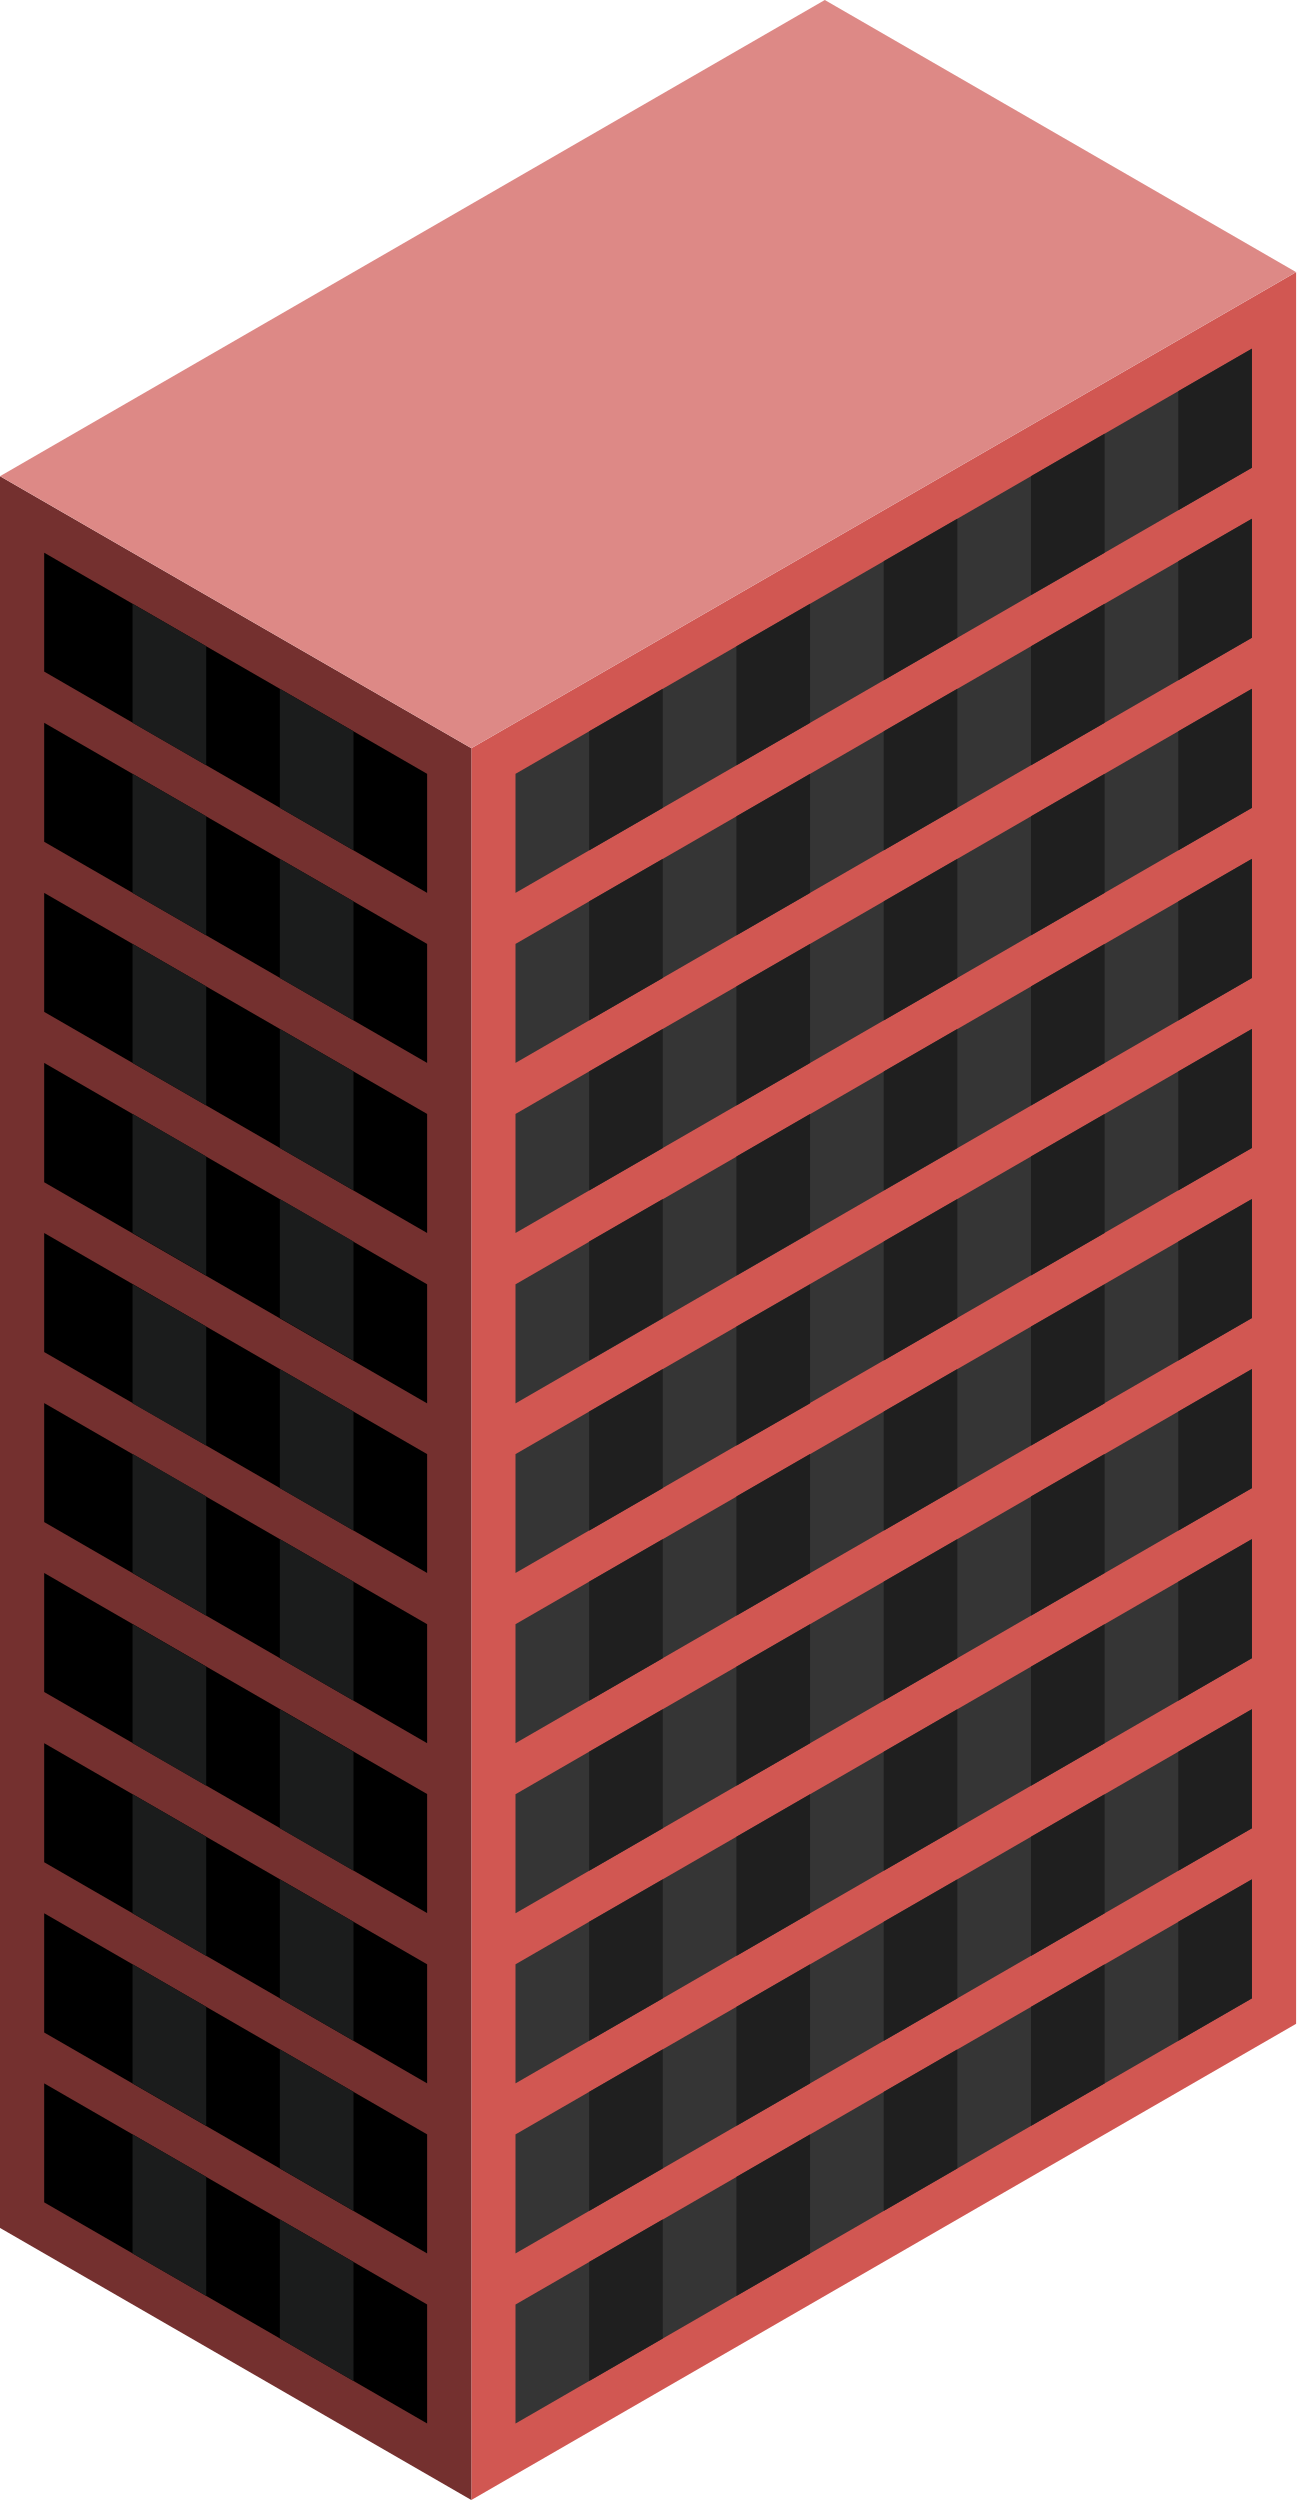
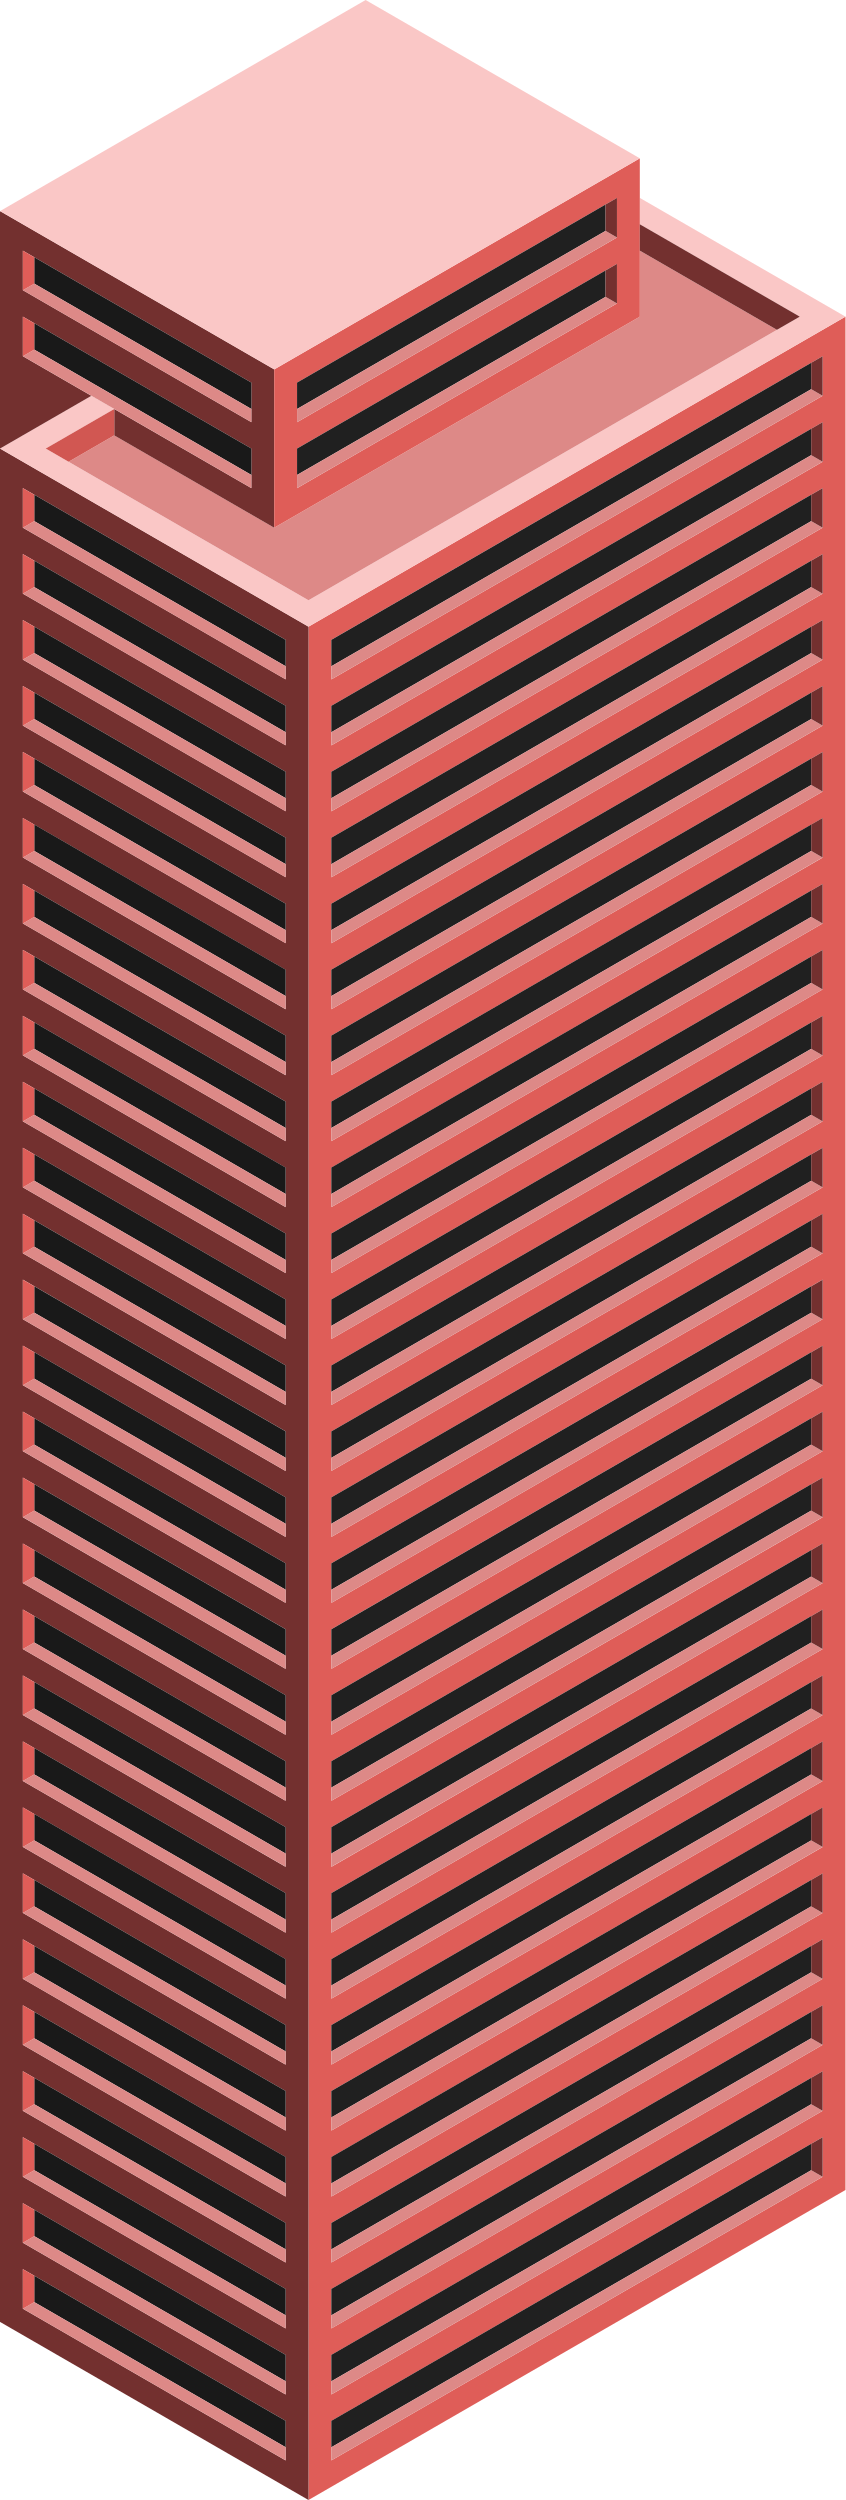
- <svg xmlns="http://www.w3.org/2000/svg" id="Layer_1" data-name="Layer 1" viewBox="0 0 220 424.35">
+ <svg xmlns="http://www.w3.org/2000/svg" id="Layer_1" data-name="Layer 1" viewBox="0 0 370 1094.08">
  <defs>
-     <style>.exterior-R-prim{fill:#d15752;}.exterior-L-prim{fill:#74302f;}.window-R-light{fill:#353535;}.window-R-prim{fill:#1f1f1f;}.window-L-light{fill:#1b1c1c;}.top-prim{fill:#dd8986;}</style>
+     <style>.exterior-R-light{fill:#df5d58;}.exterior-L-prim-2{fill:#73302f;}.top-light{fill:#fac7c6;}.top-prim{fill:#dd8987;}.exterior-R-prim{fill:#d15752;}.window-R-prim{fill:#202020;}.cls-1{fill:#191919;}</style>
  </defs>
-   <g id="Group">
-     <path id="Path" class="exterior-R-prim" d="M220,46.19V343.52L80,424.35V127Z" />
-     <path id="Path-2" data-name="Path" class="exterior-L-prim" d="M0,80.83V378.17l80,46.18V127Z" />
-     <g id="Group-2" data-name="Group">
-       <path id="Path-3" data-name="Path" class="window-R-light" d="M212.5,59.18l-125,72.17v20.21l125-72.17Z" />
-       <path id="Path-4" data-name="Path" class="window-R-prim" d="M100,124.13l12.5-7.22v20.21L100,144.34Z" />
-       <path id="Path-5" data-name="Path" class="window-R-prim" d="M125,109.7l12.5-7.22v20.21L125,129.9Z" />
-       <path id="Path-6" data-name="Path" class="window-R-prim" d="M150,95.26l12.5-7.21v20.2L150,115.47Z" />
-       <path id="Path-7" data-name="Path" class="window-R-prim" d="M175,80.83l12.5-7.22V93.82L175,101Z" />
-       <path id="Path-8" data-name="Path" class="window-R-prim" d="M200,66.4l12.5-7.22V79.39L200,86.6Z" />
-     </g>
-     <g id="Group-3" data-name="Group">
-       <path id="Path-9" data-name="Path" class="window-R-light" d="M212.5,116.91l-125,72.17v20.21l125-72.17Z" />
-       <path id="Path-10" data-name="Path" class="window-R-prim" d="M100,181.87l12.5-7.22v20.21L100,202.07Z" />
-       <path id="Path-11" data-name="Path" class="window-R-prim" d="M125,167.43l12.5-7.21v20.2L125,187.64Z" />
-       <path id="Path-12" data-name="Path" class="window-R-prim" d="M150,153l12.5-7.22V166L150,173.21Z" />
-       <path id="Path-13" data-name="Path" class="window-R-prim" d="M175,138.56l12.5-7.21v20.21L175,158.77Z" />
-       <path id="Path-14" data-name="Path" class="window-R-prim" d="M200,124.13l12.5-7.22v20.21L200,144.34Z" />
-     </g>
-     <g id="Group-4" data-name="Group">
-       <path id="Path-15" data-name="Path" class="window-R-light" d="M212.5,174.65l-125,72.17V267l125-72.17Z" />
-       <path id="Path-16" data-name="Path" class="window-R-prim" d="M100,239.6l12.5-7.22v20.21L100,259.81Z" />
-       <path id="Path-17" data-name="Path" class="window-R-prim" d="M125,225.17,137.5,218v20.21L125,245.37Z" />
-       <path id="Path-18" data-name="Path" class="window-R-prim" d="M150,210.73l12.5-7.21v20.2L150,230.94Z" />
-       <path id="Path-19" data-name="Path" class="window-R-prim" d="M175,196.3l12.5-7.22v20.21L175,216.51Z" />
-       <path id="Path-20" data-name="Path" class="window-R-prim" d="M200,181.87l12.5-7.22v20.21L200,202.07Z" />
-     </g>
-     <g id="Group-5" data-name="Group">
-       <path id="Path-21" data-name="Path" class="window-R-light" d="M212.5,232.38l-125,72.17v20.21l125-72.17Z" />
-       <path id="Path-22" data-name="Path" class="window-R-prim" d="M100,297.34l12.5-7.22v20.21L100,317.54Z" />
-       <path id="Path-23" data-name="Path" class="window-R-prim" d="M125,282.9l12.5-7.21v20.2L125,303.11Z" />
-       <path id="Path-24" data-name="Path" class="window-R-prim" d="M150,268.47l12.5-7.22v20.21L150,288.68Z" />
-       <path id="Path-25" data-name="Path" class="window-R-prim" d="M175,254l12.5-7.21V267L175,274.24Z" />
-       <path id="Path-26" data-name="Path" class="window-R-prim" d="M200,239.6l12.5-7.22v20.21L200,259.81Z" />
-     </g>
-     <g id="Group-6" data-name="Group">
-       <path id="Path-27" data-name="Path" class="window-R-light" d="M212.5,290.12l-125,72.17V382.5l125-72.17Z" />
-       <path id="Path-28" data-name="Path" class="window-R-prim" d="M100,355.07l12.5-7.22v20.21L100,375.28Z" />
-       <path id="Path-29" data-name="Path" class="window-R-prim" d="M125,340.64l12.5-7.22v20.21L125,360.84Z" />
-       <path id="Path-30" data-name="Path" class="window-R-prim" d="M150,326.2,162.5,319v20.2L150,346.41Z" />
-       <path id="Path-31" data-name="Path" class="window-R-prim" d="M175,311.77l12.5-7.22v20.21L175,332Z" />
-       <path id="Path-32" data-name="Path" class="window-R-prim" d="M200,297.34l12.5-7.22v20.21L200,317.54Z" />
-     </g>
-     <g id="Group-7" data-name="Group">
-       <path id="Path-33" data-name="Path" class="window-R-light" d="M212.5,88.05l-125,72.17v20.2l125-72.17Z" />
-       <path id="Path-34" data-name="Path" class="window-R-prim" d="M100,153l12.5-7.22V166L100,173.21Z" />
-       <path id="Path-35" data-name="Path" class="window-R-prim" d="M125,138.56l12.5-7.21v20.21L125,158.77Z" />
-       <path id="Path-36" data-name="Path" class="window-R-prim" d="M150,124.13l12.5-7.22v20.21L150,144.34Z" />
-       <path id="Path-37" data-name="Path" class="window-R-prim" d="M175,109.7l12.5-7.22v20.21L175,129.9Z" />
-       <path id="Path-38" data-name="Path" class="window-R-prim" d="M200,95.26l12.5-7.21v20.2L200,115.47Z" />
-     </g>
-     <g id="Group-8" data-name="Group">
-       <path id="Path-39" data-name="Path" class="window-R-light" d="M212.5,145.78,87.5,218v20.21L212.5,166Z" />
-       <path id="Path-40" data-name="Path" class="window-R-prim" d="M100,210.73l12.5-7.21v20.2L100,230.94Z" />
-       <path id="Path-41" data-name="Path" class="window-R-prim" d="M125,196.3l12.5-7.22v20.21L125,216.51Z" />
-       <path id="Path-42" data-name="Path" class="window-R-prim" d="M150,181.87l12.5-7.22v20.21L150,202.07Z" />
-       <path id="Path-43" data-name="Path" class="window-R-prim" d="M175,167.43l12.5-7.21v20.2L175,187.64Z" />
-       <path id="Path-44" data-name="Path" class="window-R-prim" d="M200,153l12.5-7.22V166L200,173.21Z" />
-     </g>
-     <g id="Group-9" data-name="Group">
-       <path id="Path-45" data-name="Path" class="window-R-light" d="M212.5,203.52l-125,72.17v20.2l125-72.17Z" />
-       <path id="Path-46" data-name="Path" class="window-R-prim" d="M100,268.47l12.5-7.22v20.21L100,288.68Z" />
-       <path id="Path-47" data-name="Path" class="window-R-prim" d="M125,254l12.5-7.21V267L125,274.24Z" />
-       <path id="Path-48" data-name="Path" class="window-R-prim" d="M150,239.6l12.5-7.22v20.21L150,259.81Z" />
-       <path id="Path-49" data-name="Path" class="window-R-prim" d="M175,225.17,187.5,218v20.21L175,245.37Z" />
-       <path id="Path-50" data-name="Path" class="window-R-prim" d="M200,210.73l12.5-7.21v20.2L200,230.94Z" />
-     </g>
-     <g id="Group-10" data-name="Group">
-       <path id="Path-51" data-name="Path" class="window-R-light" d="M212.5,261.25l-125,72.17v20.21l125-72.17Z" />
-       <path id="Path-52" data-name="Path" class="window-R-prim" d="M100,326.2,112.5,319v20.2L100,346.41Z" />
-       <path id="Path-53" data-name="Path" class="window-R-prim" d="M125,311.77l12.5-7.22v20.21L125,332Z" />
-       <path id="Path-54" data-name="Path" class="window-R-prim" d="M150,297.34l12.5-7.22v20.21L150,317.54Z" />
-       <path id="Path-55" data-name="Path" class="window-R-prim" d="M175,282.9l12.5-7.21v20.2L175,303.11Z" />
-       <path id="Path-56" data-name="Path" class="window-R-prim" d="M200,268.47l12.5-7.22v20.21L200,288.68Z" />
-     </g>
-     <g id="Group-11" data-name="Group">
-       <path id="Path-57" data-name="Path" class="window-R-light" d="M212.5,319l-125,72.17v20.2l125-72.17Z" />
-       <path id="Path-58" data-name="Path" class="window-R-prim" d="M100,383.94l12.5-7.22v20.21L100,404.15Z" />
-       <path id="Path-59" data-name="Path" class="window-R-prim" d="M125,369.5l12.5-7.21V382.5L125,389.71Z" />
-       <path id="Path-60" data-name="Path" class="window-R-prim" d="M150,355.07l12.5-7.22v20.21L150,375.28Z" />
-       <path id="Path-61" data-name="Path" class="window-R-prim" d="M175,340.64l12.5-7.22v20.21L175,360.84Z" />
-       <path id="Path-62" data-name="Path" class="window-R-prim" d="M200,326.2,212.5,319v20.2L200,346.41Z" />
-     </g>
-     <g id="Group-12" data-name="Group">
-       <path id="Path-63" data-name="Path" d="M7.5,93.82l65,37.53v20.21L7.5,114Z" />
-       <path id="Path-64" data-name="Path" class="window-L-light" d="M60,124.13l-12.5-7.22v20.21L60,144.34Z" />
-       <path id="Path-65" data-name="Path" class="window-L-light" d="M35,109.7l-12.5-7.22v20.21L35,129.9Z" />
-     </g>
-     <g id="Group-13" data-name="Group">
-       <path id="Path-66" data-name="Path" d="M7.5,151.56l65,37.52v20.21l-65-37.53Z" />
-       <path id="Path-67" data-name="Path" class="window-L-light" d="M60,181.87l-12.5-7.22v20.21L60,202.07Z" />
-       <path id="Path-68" data-name="Path" class="window-L-light" d="M35,167.43l-12.5-7.21v20.2L35,187.64Z" />
-     </g>
-     <g id="Group-14" data-name="Group">
-       <path id="Path-69" data-name="Path" d="M7.5,209.29l65,37.53V267L7.5,229.5Z" />
-       <path id="Path-70" data-name="Path" class="window-L-light" d="M60,239.6l-12.5-7.22v20.21L60,259.81Z" />
-       <path id="Path-71" data-name="Path" class="window-L-light" d="M35,225.17,22.5,218v20.21L35,245.37Z" />
-     </g>
-     <g id="Group-15" data-name="Group">
-       <path id="Path-72" data-name="Path" d="M7.5,267l65,37.52v20.21l-65-37.53Z" />
-       <path id="Path-73" data-name="Path" class="window-L-light" d="M60,297.34l-12.5-7.22v20.21L60,317.54Z" />
-       <path id="Path-74" data-name="Path" class="window-L-light" d="M35,282.9l-12.5-7.21v20.2L35,303.11Z" />
-     </g>
-     <g id="Group-16" data-name="Group">
-       <path id="Path-75" data-name="Path" d="M7.5,324.76l65,37.53V382.5L7.5,345Z" />
-       <path id="Path-76" data-name="Path" class="window-L-light" d="M60,355.07l-12.5-7.22v20.21L60,375.28Z" />
-       <path id="Path-77" data-name="Path" class="window-L-light" d="M35,340.64l-12.5-7.22v20.21L35,360.84Z" />
-     </g>
-     <g id="Group-17" data-name="Group">
-       <path id="Path-78" data-name="Path" d="M7.5,122.69l65,37.53v20.2l-65-37.53Z" />
-       <path id="Path-79" data-name="Path" class="window-L-light" d="M60,153l-12.5-7.22V166L60,173.21Z" />
-       <path id="Path-80" data-name="Path" class="window-L-light" d="M35,138.56l-12.5-7.21v20.21L35,158.77Z" />
-     </g>
-     <g id="Group-18" data-name="Group">
-       <path id="Path-81" data-name="Path" d="M7.5,180.42,72.5,218v20.21l-65-37.53Z" />
-       <path id="Path-82" data-name="Path" class="window-L-light" d="M60,210.73l-12.5-7.21v20.2L60,230.94Z" />
-       <path id="Path-83" data-name="Path" class="window-L-light" d="M35,196.3l-12.5-7.22v20.21L35,216.51Z" />
-     </g>
-     <g id="Group-19" data-name="Group">
-       <path id="Path-84" data-name="Path" d="M7.5,238.16l65,37.53v20.2l-65-37.53Z" />
-       <path id="Path-85" data-name="Path" class="window-L-light" d="M60,268.47l-12.5-7.22v20.21L60,288.68Z" />
-       <path id="Path-86" data-name="Path" class="window-L-light" d="M35,254l-12.5-7.21V267L35,274.24Z" />
-     </g>
-     <g id="Group-20" data-name="Group">
-       <path id="Path-87" data-name="Path" d="M7.5,295.89l65,37.53v20.21L7.5,316.1Z" />
-       <path id="Path-88" data-name="Path" class="window-L-light" d="M60,326.2,47.5,319v20.2L60,346.41Z" />
-       <path id="Path-89" data-name="Path" class="window-L-light" d="M35,311.77l-12.5-7.22v20.21L35,332Z" />
-     </g>
-     <g id="Group-21" data-name="Group">
-       <path id="Path-90" data-name="Path" d="M7.5,353.63l65,37.53v20.2l-65-37.53Z" />
-       <path id="Path-91" data-name="Path" class="window-L-light" d="M60,383.94l-12.5-7.22v20.21L60,404.15Z" />
-       <path id="Path-92" data-name="Path" class="window-L-light" d="M35,369.5l-12.5-7.21V382.5L35,389.71Z" />
-     </g>
-     <path id="anchor-01_297.33" class="top-prim" d="M0,80.83,140,0l80,46.19L80,127Z" />
-   </g>
+   <path class="exterior-R-light" d="M135,1094.08,370,958.41V138.57L135,274.25Zm10-802.51V280L360,155.89v17.32L145,297.34Zm0,28.86V308.89L355,187.65h0l5-2.88v17.32L145,326.21Zm0,28.87V337.75L360,213.62v17.32L145,355.07Zm0,28.87V366.62L360,242.49v17.32L145,383.94ZM145,407V395.49L360,271.36v17.32L145,412.81Zm0,28.86V424.36L355,303.12h0l5-2.88v17.32L145,441.68Zm0,28.87V453.22L360,329.09v17.32L145,470.54Zm0,28.87V482.09L360,358v17.32L145,499.41Zm0,28.87V511L360,386.83v17.32L145,528.28Zm0,28.86V539.83L355,418.59h0l5-2.88V433L145,557.15Zm0,28.87V568.69L360,444.56v17.32L145,586Zm0,28.87V597.56L360,473.43v17.32L145,614.88ZM145,638V626.43L360,502.3v17.32L145,643.75Zm0,28.86V655.3L355,534.06h0l5-2.88v17.32L145,672.62Zm0,28.87V684.16L360,560v17.32L145,701.48Zm0,28.87V713L360,588.9v17.32L145,730.35Zm0,28.87V741.9L360,617.77v17.32L145,759.22Zm0,28.86V770.77L355,649.53h0l5-2.88V664L145,788.09Zm0,28.87V799.63L360,675.5v17.32L145,817Zm0,28.87V828.5L360,704.37v17.32L145,845.82Zm0,28.87V857.37L360,733.24v17.32L145,874.69Zm0,28.86V886.24L355,765h0l5-2.88v17.32L145,903.56Zm0,28.87V915.1L360,791v17.32L145,932.43Zm0,28.87V944L360,819.84v17.32L145,961.29Zm0,28.87V972.84L360,848.71V866L145,990.16Zm0,28.86v-11.54L355,880.47h0l5-2.88V894.9L145,1019Zm0,28.87v-11.55L360,906.44v17.32L145,1047.9Zm0,28.87v-11.55L360,935.31v17.32L145,1076.76Z" />
+   <path class="exterior-L-prim-2" d="M135,274.25,0,196.3v819.84l135,77.94ZM125,1071v5.77L10,1010.37V993.05l5,2.88h0l110,63.5Zm0-28.87v5.78L10,981.5V964.18l115,66.39Zm0-28.87V1019L10,952.63V935.31l115,66.4Zm0-28.86v5.77L10,923.76V906.44l115,66.4Zm0-28.87v5.77L10,894.9V877.58l5,2.88h0L125,944Zm0-28.87v5.78L10,866V848.71L125,915.1Zm0-28.87v5.78L10,837.16V819.84l115,66.4Zm0-28.86v5.77L10,808.29V791l115,66.4Zm0-28.87v5.77L10,779.43V762.11L15,765h0l110,63.5Zm0-28.87V817L10,750.56V733.24l115,66.39Zm0-28.87v5.78L10,721.69V704.37l115,66.4Zm0-28.86v5.77L10,692.82V675.5l115,66.4Zm0-28.87v5.77L10,664V646.64l5,2.88h0L125,713Zm0-28.87v5.77L10,635.09V617.77l115,66.39Zm0-28.87v5.78L10,606.22V588.9l115,66.4ZM125,638v5.77L10,577.35V560l115,66.4Zm0-28.87v5.77L10,548.49V531.17l5,2.88h0l110,63.5Zm0-28.87V586L10,519.62V502.3l115,66.39Zm0-28.87v5.78L10,490.75V473.43l115,66.4Zm0-28.86v5.77L10,461.88V444.56L125,511Zm0-28.87v5.77L10,433V415.7l5,2.88h0l110,63.5Zm0-28.87v5.77L10,404.15V386.83l115,66.39Zm0-28.87v5.78L10,375.28V358l115,66.4ZM125,407v5.77L10,346.41V329.09l115,66.4Zm0-28.87v5.77L10,317.55V300.23l5,2.88h0l110,63.5Zm0-28.87v5.77L10,288.68V271.36l115,66.39Zm0-28.87v5.78L10,259.81V242.49l115,66.4Zm0-28.86v5.77L10,230.94V213.62L125,280Z" />
+   <polygon class="top-light" points="370 138.57 280 86.61 280 98.15 350 138.57 135 262.7 30 202.08 30 202.08 20 196.3 49.99 178.98 39.99 173.21 0 196.3 135 274.25 370 138.57" />
+   <polygon class="top-prim" points="280 109.7 280 138.57 120 230.94 50 190.53 30 202.08 135 262.7 350 138.57 340 144.34 280 109.7" />
+   <path class="exterior-L-prim-2" d="M50,179h0L10,155.89V138.57L110,196.3v17.32L50,179v11.55l70,40.41V161.66L0,92.38V196.3l40-23.09ZM10,109.7l100,57.74v17.32L10,127Z" />
+   <path class="exterior-R-light" d="M120,161.66v69.28l160-92.37V69.29Zm150-28.87L130,213.62V196.3l140-80.83Zm0-28.86L130,184.76V167.44L265,89.5h0l5-2.88Z" />
+   <polygon class="exterior-R-prim" points="50 178.98 50 178.98 49.99 178.98 20 196.3 30 202.08 30 202.08 50 190.53 50 178.98" />
+   <polygon class="exterior-L-prim-2" points="280 109.7 340 144.34 350 138.57 280 98.15 280 109.7" />
+   <polygon id="anchor-01_932.42" class="top-light" points="120 161.66 280 69.29 160 0 0 92.38 120 161.66" />
+   <polygon class="window-R-prim" points="265 89.5 130 167.44 130 178.98 265 101.04 265 89.5" />
+   <polygon class="top-prim" points="130 178.98 130 184.76 270 103.93 265 101.04 130 178.98" />
+   <polygon class="exterior-L-prim-2" points="265 89.49 265 89.5 265 101.04 270 103.93 270 86.61 265 89.49" />
+   <polygon class="window-R-prim" points="130 207.85 265 129.91 265 118.36 270 115.47 130 196.3 130 207.85" />
+   <polygon class="top-prim" points="130 207.85 130 213.62 270 132.79 265 129.91 130 207.85" />
+   <polygon class="exterior-L-prim-2" points="265 129.91 270 132.79 270 115.47 265 118.36 265 129.91" />
+   <polygon class="cls-1" points="15 124.13 110 178.98 110 167.44 10 109.7 15 112.59 15 124.13" />
+   <polygon class="cls-1" points="15 153 110 207.85 110 196.3 10 138.57 15 141.46 15 153" />
+   <polygon class="top-prim" points="110 184.76 110 178.98 15 124.13 10 127.02 110 184.76" />
+   <polygon class="top-prim" points="110 213.62 110 207.85 15 153 10 155.89 50 178.98 50 178.98 110 213.62" />
+   <polygon class="exterior-R-light" points="15 112.59 10 109.7 10 127.02 15 124.13 15 112.59" />
+   <polygon class="exterior-R-light" points="15 141.46 10 138.57 10 155.89 15 153 15 141.46" />
+   <polygon class="window-R-prim" points="355 158.78 360 155.89 145 280.02 145 291.57 355 170.32 355 158.78" />
+   <polygon class="top-prim" points="355 170.32 145 291.57 145 297.34 360 173.21 355 170.32" />
+   <polygon class="exterior-L-prim-2" points="355 170.32 360 173.21 360 155.89 355 158.78 355 170.32" />
+   <polygon class="cls-1" points="15 216.51 15 228.06 125 291.57 125 280.02 10 213.62 15 216.51" />
+   <polygon class="top-prim" points="10 230.94 125 297.34 125 291.57 15 228.06 10 230.94" />
+   <polygon class="exterior-R-light" points="15 216.51 10 213.62 10 230.94 15 228.06 15 216.51" />
+   <polygon class="cls-1" points="15 245.38 15 256.93 125 320.43 125 308.89 10 242.49 15 245.38" />
+   <polygon class="top-prim" points="10 259.81 125 326.21 125 320.43 15 256.93 10 259.81" />
+   <polygon class="exterior-R-light" points="15 245.38 10 242.49 10 259.81 15 256.93 15 245.38" />
+   <polygon class="cls-1" points="15 274.25 15 285.79 125 349.3 125 337.75 10 271.36 15 274.25" />
+   <polygon class="top-prim" points="10 288.68 125 355.07 125 349.3 15 285.79 10 288.68" />
+   <polygon class="exterior-R-light" points="15 274.25 10 271.36 10 288.68 15 285.79 15 274.25" />
+   <polygon class="cls-1" points="15 314.66 125 378.17 125 366.62 15 303.12 15 314.66" />
+   <polygon class="top-prim" points="10 317.55 125 383.94 125 378.17 15 314.66 10 317.55" />
+   <polygon class="exterior-R-light" points="15 303.12 15 303.11 10 300.23 10 317.55 15 314.66 15 303.12" />
+   <polygon class="cls-1" points="15 331.98 15 343.53 125 407.04 125 395.49 10 329.09 15 331.98" />
+   <polygon class="top-prim" points="10 346.41 125 412.81 125 407.04 15 343.53 10 346.41" />
+   <polygon class="exterior-R-light" points="15 331.98 10 329.09 10 346.41 15 343.53 15 331.98" />
+   <polygon class="cls-1" points="15 360.85 15 372.4 125 435.9 125 424.36 10 357.96 15 360.85" />
+   <polygon class="top-prim" points="10 375.28 125 441.68 125 435.9 15 372.4 10 375.28" />
+   <polygon class="exterior-R-light" points="15 360.85 10 357.96 10 375.28 15 372.4 15 360.85" />
+   <polygon class="cls-1" points="15 389.72 15 401.26 125 464.77 125 453.22 10 386.83 15 389.72" />
+   <polygon class="top-prim" points="10 404.15 125 470.54 125 464.77 15 401.26 10 404.15" />
+   <polygon class="exterior-R-light" points="15 389.72 10 386.83 10 404.15 15 401.26 15 389.72" />
+   <polygon class="cls-1" points="15 430.13 125 493.64 125 482.09 15 418.59 15 430.13" />
+   <polygon class="top-prim" points="10 433.02 125 499.41 125 493.64 15 430.13 10 433.02" />
+   <polygon class="exterior-R-light" points="15 418.59 15 418.58 10 415.7 10 433.02 15 430.13 15 418.59" />
+   <polygon class="cls-1" points="15 447.45 15 459 125 522.51 125 510.96 10 444.56 15 447.45" />
+   <polygon class="top-prim" points="10 461.88 125 528.28 125 522.51 15 459 10 461.88" />
+   <polygon class="exterior-R-light" points="15 447.45 10 444.56 10 461.88 15 459 15 447.45" />
+   <polygon class="cls-1" points="15 476.32 15 487.87 125 551.37 125 539.83 10 473.43 15 476.32" />
+   <polygon class="top-prim" points="10 490.75 125 557.15 125 551.37 15 487.87 10 490.75" />
+   <polygon class="exterior-R-light" points="15 476.32 10 473.43 10 490.75 15 487.87 15 476.32" />
+   <polygon class="cls-1" points="15 505.19 15 516.73 125 580.24 125 568.69 10 502.3 15 505.19" />
+   <polygon class="top-prim" points="10 519.62 125 586.01 125 580.24 15 516.73 10 519.62" />
+   <polygon class="exterior-R-light" points="15 505.19 10 502.3 10 519.62 15 516.73 15 505.19" />
+   <polygon class="cls-1" points="15 545.6 125 609.11 125 597.56 15 534.06 15 545.6" />
+   <polygon class="top-prim" points="10 548.49 125 614.88 125 609.11 15 545.6 10 548.49" />
+   <polygon class="exterior-R-light" points="15 534.06 15 534.05 10 531.17 10 548.49 15 545.6 15 534.06" />
+   <polygon class="cls-1" points="15 562.92 15 574.47 125 637.98 125 626.43 10 560.03 15 562.92" />
+   <polygon class="top-prim" points="10 577.35 125 643.75 125 637.98 15 574.47 10 577.35" />
+   <polygon class="exterior-R-light" points="15 562.92 10 560.03 10 577.35 15 574.47 15 562.92" />
+   <polygon class="cls-1" points="15 591.79 15 603.34 125 666.84 125 655.3 10 588.9 15 591.79" />
+   <polygon class="top-prim" points="10 606.22 125 672.62 125 666.84 15 603.34 10 606.22" />
+   <polygon class="exterior-R-light" points="15 591.79 10 588.9 10 606.22 15 603.34 15 591.79" />
+   <polygon class="cls-1" points="15 661.07 125 724.58 125 713.03 15 649.53 15 661.07" />
+   <polygon class="top-prim" points="10 663.96 125 730.35 125 724.58 15 661.07 10 663.96" />
+   <polygon class="exterior-R-light" points="15 649.53 15 649.52 10 646.64 10 663.96 15 661.07 15 649.53" />
+   <polygon class="cls-1" points="15 707.26 15 718.81 125 782.31 125 770.77 10 704.37 15 707.26" />
+   <polygon class="top-prim" points="10 721.69 125 788.09 125 782.31 15 718.81 10 721.69" />
+   <polygon class="exterior-R-light" points="15 707.26 10 704.37 10 721.69 15 718.81 15 707.26" />
+   <polygon class="cls-1" points="15 776.54 125 840.05 125 828.5 15 765 15 776.54" />
+   <polygon class="top-prim" points="10 779.43 125 845.82 125 840.05 15 776.54 10 779.43" />
+   <polygon class="exterior-R-light" points="15 765 15 764.99 10 762.11 10 779.43 15 776.54 15 765" />
+   <polygon class="cls-1" points="15 620.66 15 632.2 125 695.71 125 684.16 10 617.77 15 620.66" />
+   <polygon class="top-prim" points="10 635.09 125 701.48 125 695.71 15 632.2 10 635.09" />
+   <polygon class="exterior-R-light" points="15 620.66 10 617.77 10 635.09 15 632.2 15 620.66" />
+   <polygon class="cls-1" points="15 678.39 15 689.94 125 753.45 125 741.9 10 675.5 15 678.39" />
+   <polygon class="top-prim" points="10 692.82 125 759.22 125 753.45 15 689.94 10 692.82" />
+   <polygon class="exterior-R-light" points="15 678.39 10 675.5 10 692.82 15 689.94 15 678.39" />
+   <polygon class="cls-1" points="15 736.13 15 747.67 125 811.18 125 799.63 10 733.24 15 736.13" />
+   <polygon class="top-prim" points="10 750.56 125 816.95 125 811.18 15 747.67 10 750.56" />
+   <polygon class="exterior-R-light" points="15 736.13 10 733.24 10 750.56 15 747.67 15 736.13" />
+   <polygon class="cls-1" points="15 793.86 15 805.41 125 868.92 125 857.37 10 790.97 15 793.86" />
+   <polygon class="top-prim" points="10 808.29 125 874.69 125 868.92 15 805.41 10 808.29" />
+   <polygon class="exterior-R-light" points="15 793.86 10 790.97 10 808.29 15 805.41 15 793.86" />
+   <polygon class="cls-1" points="15 822.73 15 834.28 125 897.78 125 886.24 10 819.84 15 822.73" />
+   <polygon class="top-prim" points="10 837.16 125 903.56 125 897.78 15 834.28 10 837.16" />
+   <polygon class="exterior-R-light" points="15 822.73 10 819.84 10 837.16 15 834.28 15 822.73" />
+   <polygon class="cls-1" points="15 851.6 15 863.14 125 926.65 125 915.1 10 848.71 15 851.6" />
+   <polygon class="top-prim" points="10 866.03 125 932.43 125 926.65 15 863.14 10 866.03" />
+   <polygon class="exterior-R-light" points="15 851.6 10 848.71 10 866.03 15 863.14 15 851.6" />
+   <polygon class="cls-1" points="15 892.01 125 955.52 125 943.97 15 880.47 15 892.01" />
+   <polygon class="top-prim" points="10 894.9 125 961.29 125 955.52 15 892.01 10 894.9" />
+   <polygon class="exterior-R-light" points="15 880.47 15 880.46 10 877.58 10 894.9 15 892.01 15 880.47" />
+   <polygon class="cls-1" points="15 909.33 15 920.88 125 984.39 125 972.84 10 906.44 15 909.33" />
+   <polygon class="top-prim" points="10 923.76 125 990.16 125 984.39 15 920.88 10 923.76" />
+   <polygon class="exterior-R-light" points="15 909.33 10 906.44 10 923.76 15 920.88 15 909.33" />
+   <polygon class="cls-1" points="15 938.2 15 949.75 125 1013.25 125 1001.71 10 935.31 15 938.2" />
+   <polygon class="top-prim" points="10 952.63 125 1019.03 125 1013.25 15 949.75 10 952.63" />
+   <polygon class="exterior-R-light" points="15 938.2 10 935.31 10 952.63 15 949.75 15 938.2" />
+   <polygon class="cls-1" points="15 967.07 15 978.61 125 1042.12 125 1030.57 10 964.18 15 967.07" />
+   <polygon class="top-prim" points="10 981.5 125 1047.9 125 1042.12 15 978.61 10 981.5" />
+   <polygon class="exterior-R-light" points="15 967.07 10 964.18 10 981.5 15 978.61 15 967.07" />
+   <polygon class="cls-1" points="15 1007.48 125 1070.99 125 1059.44 15 995.94 15 1007.48" />
+   <polygon class="top-prim" points="10 1010.37 125 1076.76 125 1070.99 15 1007.48 10 1010.37" />
+   <polygon class="exterior-R-light" points="15 995.94 15 995.93 10 993.05 10 1010.37 15 1007.48 15 995.94" />
+   <polygon class="window-R-prim" points="355 187.65 145 308.89 145 320.43 355 199.19 355 187.65" />
+   <polygon class="top-prim" points="355 199.19 145 320.43 145 326.21 360 202.08 355 199.19" />
+   <polygon class="exterior-L-prim-2" points="360 202.08 360 184.76 355 187.64 355 187.65 355 199.19 360 202.08" />
+   <polygon class="window-R-prim" points="355 216.51 360 213.62 145 337.75 145 349.3 355 228.06 355 216.51" />
+   <polygon class="top-prim" points="355 228.06 145 349.3 145 355.07 360 230.94 355 228.06" />
+   <polygon class="exterior-L-prim-2" points="355 228.06 360 230.94 360 213.62 355 216.51 355 228.06" />
+   <polygon class="window-R-prim" points="355 245.38 360 242.49 145 366.62 145 378.17 355 256.93 355 245.38" />
+   <polygon class="top-prim" points="355 256.93 145 378.17 145 383.94 360 259.81 355 256.93" />
+   <polygon class="exterior-L-prim-2" points="355 256.93 360 259.81 360 242.49 355 245.38 355 256.93" />
+   <polygon class="window-R-prim" points="355 274.25 360 271.36 145 395.49 145 407.04 355 285.79 355 274.25" />
+   <polygon class="top-prim" points="355 285.79 145 407.04 145 412.81 360 288.68 355 285.79" />
+   <polygon class="exterior-L-prim-2" points="355 285.79 360 288.68 360 271.36 355 274.25 355 285.79" />
+   <polygon class="window-R-prim" points="355 303.12 145 424.36 145 435.9 355 314.66 355 303.12" />
+   <polygon class="top-prim" points="355 314.66 145 435.9 145 441.68 360 317.55 355 314.66" />
+   <polygon class="exterior-L-prim-2" points="360 317.55 360 300.23 355 303.11 355 303.12 355 314.66 360 317.55" />
+   <polygon class="window-R-prim" points="355 331.98 360 329.09 145 453.22 145 464.77 355 343.53 355 331.98" />
+   <polygon class="top-prim" points="355 343.53 145 464.77 145 470.54 360 346.41 355 343.53" />
+   <polygon class="exterior-L-prim-2" points="355 343.53 360 346.41 360 329.09 355 331.98 355 343.53" />
+   <polygon class="window-R-prim" points="355 360.85 360 357.96 145 482.09 145 493.64 355 372.4 355 360.85" />
+   <polygon class="top-prim" points="355 372.4 145 493.64 145 499.41 360 375.28 355 372.4" />
+   <polygon class="exterior-L-prim-2" points="355 372.4 360 375.28 360 357.96 355 360.85 355 372.4" />
+   <polygon class="window-R-prim" points="355 389.72 360 386.83 145 510.96 145 522.51 355 401.26 355 389.72" />
+   <polygon class="top-prim" points="355 401.26 145 522.51 145 528.28 360 404.15 355 401.26" />
+   <polygon class="exterior-L-prim-2" points="355 401.26 360 404.15 360 386.83 355 389.72 355 401.26" />
+   <polygon class="window-R-prim" points="355 418.59 145 539.83 145 551.37 355 430.13 355 418.59" />
+   <polygon class="top-prim" points="355 430.13 145 551.37 145 557.15 360 433.02 355 430.13" />
+   <polygon class="exterior-L-prim-2" points="360 433.02 360 415.7 355 418.58 355 418.59 355 430.13 360 433.02" />
+   <polygon class="window-R-prim" points="355 447.45 360 444.56 145 568.69 145 580.24 355 459 355 447.45" />
+   <polygon class="top-prim" points="355 459 145 580.24 145 586.01 360 461.88 355 459" />
+   <polygon class="exterior-L-prim-2" points="355 459 360 461.88 360 444.56 355 447.45 355 459" />
+   <polygon class="window-R-prim" points="355 476.32 360 473.43 145 597.56 145 609.11 355 487.87 355 476.32" />
+   <polygon class="top-prim" points="355 487.87 145 609.11 145 614.88 360 490.75 355 487.87" />
+   <polygon class="exterior-L-prim-2" points="355 487.87 360 490.75 360 473.43 355 476.32 355 487.87" />
+   <polygon class="window-R-prim" points="355 505.19 360 502.3 145 626.43 145 637.98 355 516.73 355 505.19" />
+   <polygon class="top-prim" points="355 516.73 145 637.98 145 643.75 360 519.62 355 516.73" />
+   <polygon class="exterior-L-prim-2" points="355 516.73 360 519.62 360 502.3 355 505.19 355 516.73" />
+   <polygon class="window-R-prim" points="355 534.06 145 655.3 145 666.84 355 545.6 355 534.06" />
+   <polygon class="top-prim" points="355 545.6 145 666.84 145 672.62 360 548.49 355 545.6" />
+   <polygon class="exterior-L-prim-2" points="360 548.49 360 531.17 355 534.05 355 534.06 355 545.6 360 548.49" />
+   <polygon class="window-R-prim" points="355 591.79 360 588.9 145 713.03 145 724.58 355 603.34 355 591.79" />
+   <polygon class="top-prim" points="355 603.34 145 724.58 145 730.35 360 606.22 355 603.34" />
+   <polygon class="exterior-L-prim-2" points="355 603.34 360 606.22 360 588.9 355 591.79 355 603.34" />
+   <polygon class="window-R-prim" points="355 649.53 145 770.77 145 782.31 355 661.07 355 649.53" />
+   <polygon class="top-prim" points="355 661.07 145 782.31 145 788.09 360 663.96 355 661.07" />
+   <polygon class="exterior-L-prim-2" points="360 663.96 360 646.64 355 649.52 355 649.53 355 661.07 360 663.96" />
+   <polygon class="window-R-prim" points="355 707.26 360 704.37 145 828.5 145 840.05 355 718.81 355 707.26" />
+   <polygon class="top-prim" points="355 718.81 145 840.05 145 845.82 360 721.69 355 718.81" />
+   <polygon class="exterior-L-prim-2" points="355 718.81 360 721.69 360 704.37 355 707.26 355 718.81" />
+   <polygon class="window-R-prim" points="355 562.92 360 560.03 145 684.16 145 695.71 355 574.47 355 562.92" />
+   <polygon class="top-prim" points="355 574.47 145 695.71 145 701.48 360 577.35 355 574.47" />
+   <polygon class="exterior-L-prim-2" points="355 574.47 360 577.35 360 560.03 355 562.92 355 574.47" />
+   <polygon class="window-R-prim" points="355 620.66 360 617.77 145 741.9 145 753.45 355 632.2 355 620.66" />
+   <polygon class="top-prim" points="355 632.2 145 753.45 145 759.22 360 635.09 355 632.2" />
+   <polygon class="exterior-L-prim-2" points="355 632.2 360 635.09 360 617.77 355 620.66 355 632.2" />
+   <polygon class="window-R-prim" points="355 678.39 360 675.5 145 799.63 145 811.18 355 689.94 355 678.39" />
+   <polygon class="top-prim" points="355 689.94 145 811.18 145 816.95 360 692.82 355 689.94" />
+   <polygon class="exterior-L-prim-2" points="355 689.94 360 692.82 360 675.5 355 678.39 355 689.94" />
+   <polygon class="window-R-prim" points="355 736.13 360 733.24 145 857.37 145 868.92 355 747.67 355 736.13" />
+   <polygon class="top-prim" points="355 747.67 145 868.92 145 874.69 360 750.56 355 747.67" />
+   <polygon class="exterior-L-prim-2" points="355 747.67 360 750.56 360 733.24 355 736.13 355 747.67" />
+   <polygon class="window-R-prim" points="355 765 145 886.24 145 897.78 355 776.54 355 765" />
+   <polygon class="top-prim" points="355 776.54 145 897.78 145 903.56 360 779.43 355 776.54" />
+   <polygon class="exterior-L-prim-2" points="360 779.43 360 762.11 355 764.99 355 765 355 776.54 360 779.43" />
+   <polygon class="window-R-prim" points="355 793.86 360 790.97 145 915.1 145 926.65 355 805.41 355 793.86" />
+   <polygon class="top-prim" points="355 805.41 145 926.65 145 932.43 360 808.29 355 805.41" />
+   <polygon class="exterior-L-prim-2" points="355 805.41 360 808.29 360 790.97 355 793.86 355 805.41" />
+   <polygon class="window-R-prim" points="355 822.73 360 819.84 145 943.97 145 955.52 355 834.28 355 822.73" />
+   <polygon class="top-prim" points="355 834.28 145 955.52 145 961.29 360 837.16 355 834.28" />
+   <polygon class="exterior-L-prim-2" points="355 834.28 360 837.16 360 819.84 355 822.73 355 834.28" />
+   <polygon class="window-R-prim" points="355 851.6 360 848.71 145 972.84 145 984.39 355 863.14 355 851.6" />
+   <polygon class="top-prim" points="355 863.14 145 984.39 145 990.16 360 866.03 355 863.14" />
+   <polygon class="exterior-L-prim-2" points="355 863.14 360 866.03 360 848.71 355 851.6 355 863.14" />
+   <polygon class="window-R-prim" points="355 880.47 145 1001.71 145 1013.25 355 892.01 355 880.47" />
+   <polygon class="top-prim" points="355 892.01 145 1013.25 145 1019.03 360 894.9 355 892.01" />
+   <polygon class="exterior-L-prim-2" points="360 894.9 360 877.58 355 880.46 355 880.47 355 892.01 360 894.9" />
+   <polygon class="window-R-prim" points="355 909.33 360 906.44 145 1030.57 145 1042.12 355 920.88 355 909.33" />
+   <polygon class="top-prim" points="355 920.88 145 1042.12 145 1047.9 360 923.76 355 920.88" />
+   <polygon class="exterior-L-prim-2" points="355 920.88 360 923.76 360 906.44 355 909.33 355 920.88" />
+   <polygon class="window-R-prim" points="355 938.2 360 935.31 145 1059.44 145 1070.99 355 949.75 355 938.2" />
+   <polygon class="top-prim" points="355 949.75 145 1070.99 145 1076.76 360 952.63 355 949.75" />
+   <polygon class="exterior-L-prim-2" points="355 949.75 360 952.63 360 935.31 355 938.2 355 949.75" />
</svg>
